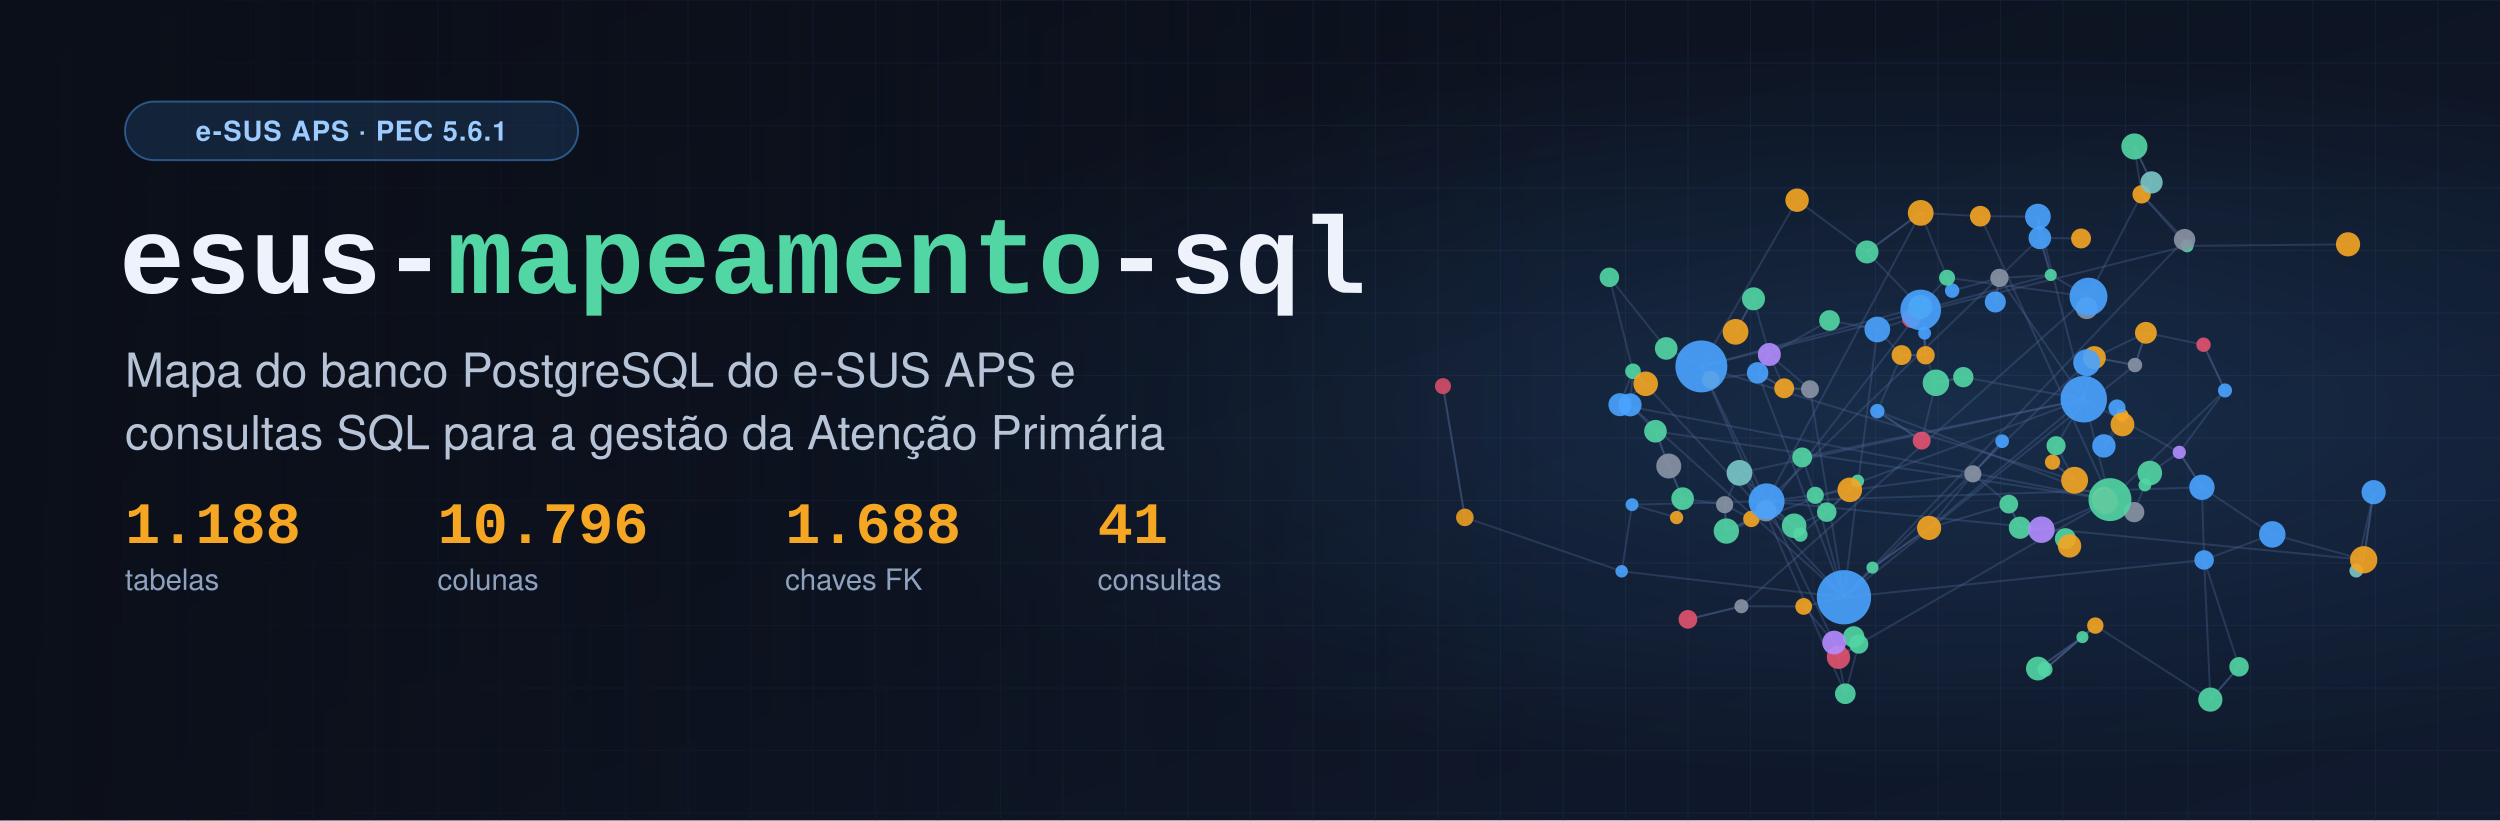
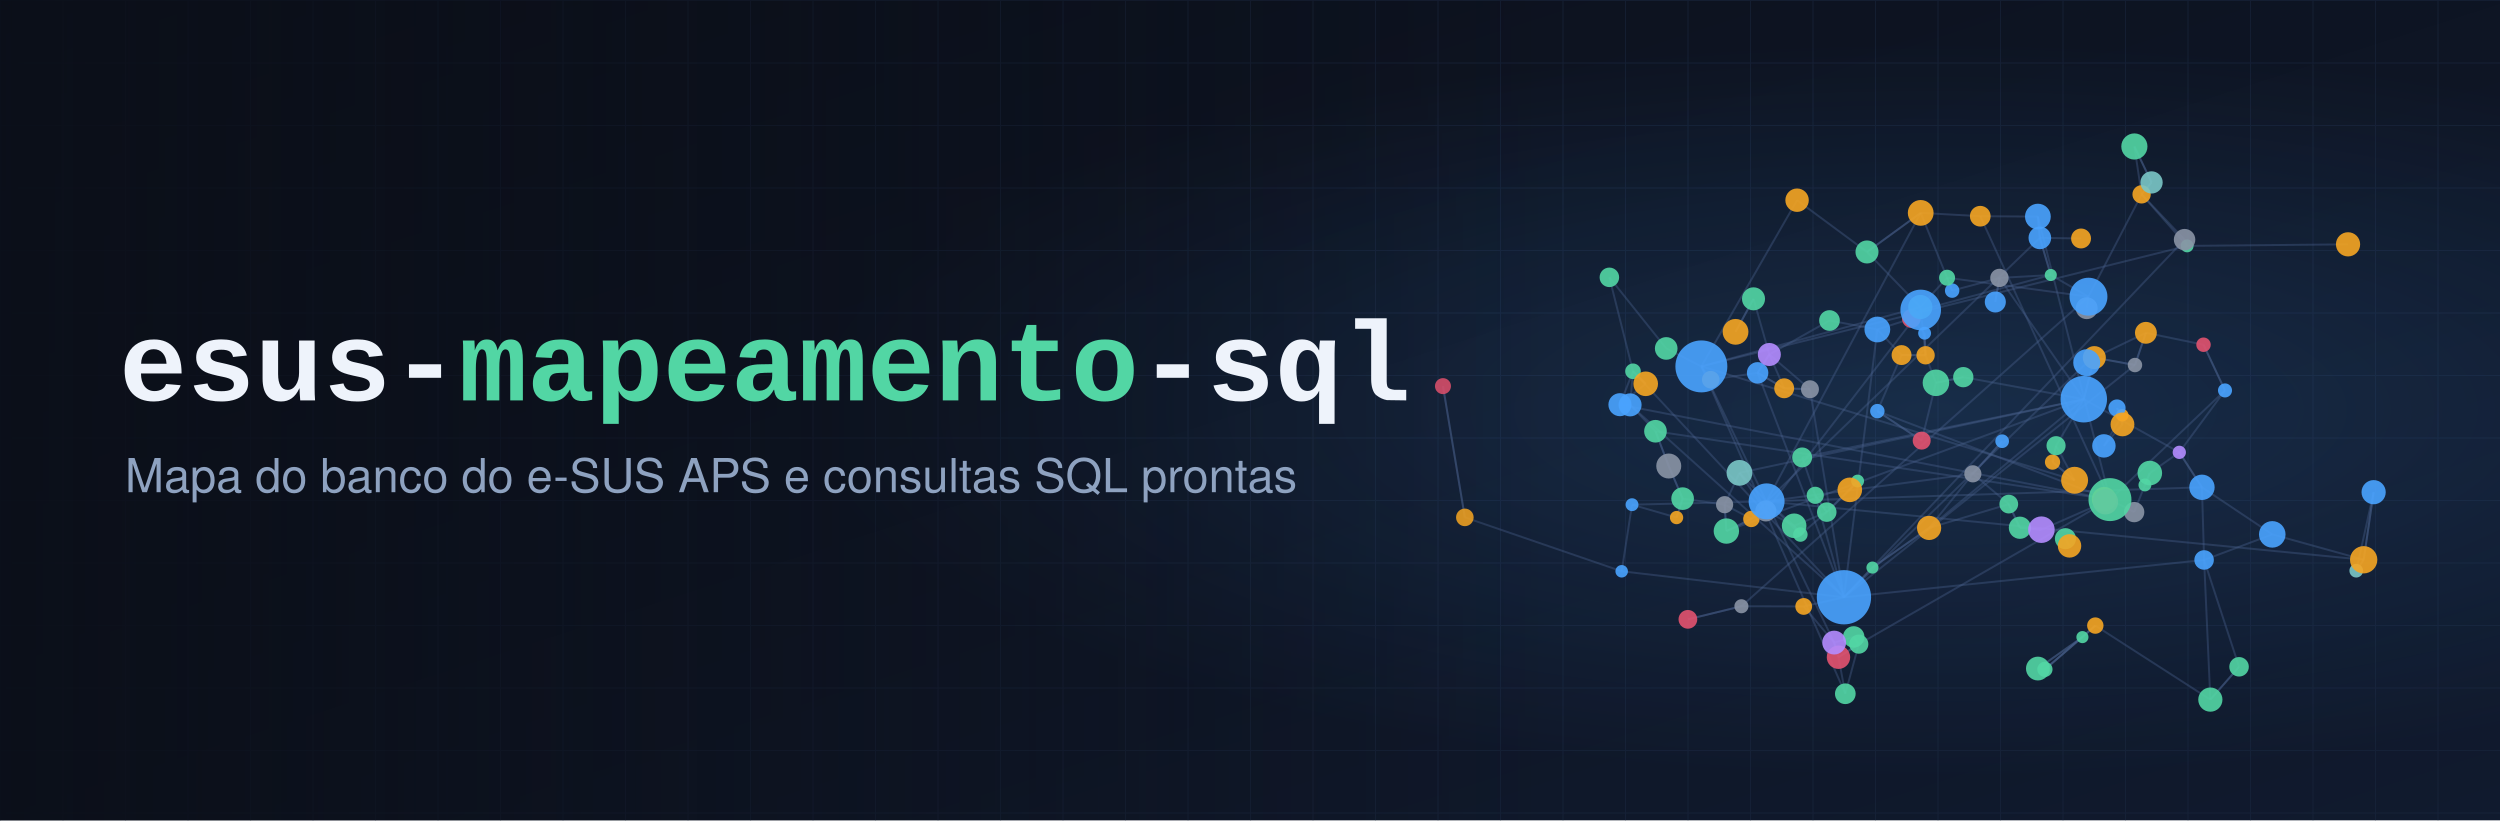
- <svg xmlns="http://www.w3.org/2000/svg" width="1280" height="420" viewBox="0 0 1280 420" role="img" aria-label="esus-mapeamento-sql: mapa do banco do e-SUS APS PEC e catálogo de consultas SQL">
+ <svg xmlns="http://www.w3.org/2000/svg" width="1280" height="420" viewBox="0 0 1280 420" role="img" aria-label="esus-mapeamento-sql: mapa do banco do e-SUS APS e consultas SQL prontas">
  <defs>
    <linearGradient id="bg" x1="0" y1="0" x2="1" y2="1">
      <stop offset="0" stop-color="#0b0f19" />
      <stop offset="1" stop-color="#101a2e" />
    </linearGradient>
    <radialGradient id="halo" cx="0.770" cy=".5" r=".45">
      <stop offset="0" stop-color="#4aa3ff" stop-opacity=".16" />
      <stop offset="1" stop-color="#4aa3ff" stop-opacity="0" />
    </radialGradient>
    <pattern id="grade" width="32" height="32" patternUnits="userSpaceOnUse">
      <path d="M32 0H0V32" fill="none" stroke="#1a2740" stroke-width="1" />
    </pattern>
    <linearGradient id="fade" x1="0" x2="1">
      <stop offset="0" stop-color="#0b0f19" stop-opacity=".95" />
      <stop offset=".55" stop-color="#0b0f19" stop-opacity=".4" />
      <stop offset="1" stop-color="#0b0f19" stop-opacity="0" />
    </linearGradient>
  </defs>
  <rect width="1280" height="420" fill="url(#bg)" />
  <rect width="1280" height="420" fill="url(#grade)" opacity=".55" />
  <rect width="1280" height="420" fill="url(#halo)" />
  <g stroke="#4a6390" stroke-opacity=".38" stroke-width="1">
    <line x1="936.7" y1="164.1" x2="961.2" y2="168.7" />
    <line x1="936.7" y1="164.1" x2="905.9" y2="181.5" />
    <line x1="1005.2" y1="193.1" x2="991.2" y2="196.0" />
    <line x1="1005.2" y1="193.1" x2="1066.9" y2="204.4" />
    <line x1="985.9" y1="181.9" x2="985.4" y2="170.6" />
    <line x1="985.9" y1="181.9" x2="973.6" y2="181.8" />
    <line x1="985.9" y1="181.9" x2="983.4" y2="158.7" />
    <line x1="864.2" y1="317.1" x2="891.6" y2="310.4" />
    <line x1="944.8" y1="355.2" x2="941.3" y2="336.5" />
    <line x1="944.8" y1="355.2" x2="951.7" y2="329.8" />
    <line x1="944.8" y1="355.2" x2="871.1" y2="187.6" />
    <line x1="935.3" y1="262.2" x2="929.4" y2="253.6" />
    <line x1="935.3" y1="262.2" x2="947.1" y2="250.8" />
    <line x1="1092.8" y1="75.0" x2="1101.6" y2="93.4" />
    <line x1="1092.8" y1="75.0" x2="1096.5" y2="99.5" />
    <line x1="987.7" y1="270.3" x2="958.7" y2="290.6" />
    <line x1="987.7" y1="270.3" x2="1010.1" y2="242.6" />
    <line x1="987.7" y1="270.3" x2="1028.5" y2="258.1" />
    <line x1="987.7" y1="270.3" x2="1066.9" y2="204.4" />
    <line x1="1010.1" y1="242.6" x2="1025.1" y2="225.9" />
    <line x1="1010.1" y1="242.6" x2="1028.5" y2="258.1" />
    <line x1="1010.1" y1="242.6" x2="904.5" y2="256.7" />
    <line x1="738.8" y1="197.7" x2="750.0" y2="264.9" />
    <line x1="955.9" y1="129.0" x2="983.4" y2="109.0" />
    <line x1="955.9" y1="129.0" x2="983.2" y2="157.2" />
    <line x1="829.4" y1="207.2" x2="834.6" y2="207.3" />
    <line x1="829.4" y1="207.2" x2="842.6" y2="196.5" />
    <line x1="829.4" y1="207.2" x2="1080.3" y2="255.8" />
    <line x1="978.6" y1="163.1" x2="983.4" y2="158.7" />
    <line x1="1025.1" y1="225.9" x2="1010.1" y2="242.6" />
    <line x1="1078.0" y1="256.9" x2="1077.3" y2="255.6" />
    <line x1="1078.0" y1="256.9" x2="1080.3" y2="255.8" />
    <line x1="1100.7" y1="242.2" x2="1098.2" y2="248.3" />
    <line x1="1023.7" y1="142.3" x2="1021.6" y2="154.6" />
    <line x1="1023.7" y1="142.3" x2="999.5" y2="148.8" />
    <line x1="1023.7" y1="142.3" x2="1050.0" y2="140.8" />
    <line x1="1023.7" y1="142.3" x2="1066.9" y2="204.4" />
    <line x1="921.8" y1="273.7" x2="918.6" y2="269.2" />
    <line x1="921.8" y1="273.7" x2="935.3" y2="262.2" />
    <line x1="921.8" y1="273.7" x2="904.5" y2="256.7" />
    <line x1="1052.7" y1="228.2" x2="1050.9" y2="236.6" />
    <line x1="1052.7" y1="228.2" x2="1062.2" y2="245.9" />
    <line x1="1052.7" y1="228.2" x2="1066.9" y2="204.4" />
    <line x1="875.9" y1="194.4" x2="871.1" y2="187.6" />
    <line x1="875.9" y1="194.4" x2="899.9" y2="190.9" />
    <line x1="847.6" y1="220.8" x2="834.6" y2="207.3" />
    <line x1="847.6" y1="220.8" x2="854.4" y2="238.6" />
    <line x1="847.6" y1="220.8" x2="1080.3" y2="255.8" />
    <line x1="961.2" y1="168.7" x2="973.6" y2="181.8" />
    <line x1="961.2" y1="168.7" x2="978.6" y2="163.1" />
    <line x1="961.2" y1="168.7" x2="944.1" y2="305.8" />
    <line x1="1202.2" y1="125.1" x2="1119.8" y2="125.9" />
    <line x1="830.3" y1="292.5" x2="835.6" y2="258.4" />
    <line x1="830.3" y1="292.5" x2="944.1" y2="305.8" />
    <line x1="1139.2" y1="199.9" x2="1128.2" y2="176.5" />
    <line x1="1139.2" y1="199.9" x2="1115.8" y2="231.6" />
    <line x1="1139.2" y1="199.9" x2="1080.3" y2="255.8" />
    <line x1="858.4" y1="265.0" x2="861.5" y2="255.3" />
    <line x1="883.9" y1="271.9" x2="883.0" y2="258.4" />
    <line x1="883.9" y1="271.9" x2="896.7" y2="265.7" />
    <line x1="883.9" y1="271.9" x2="1066.9" y2="204.4" />
    <line x1="750.0" y1="264.9" x2="738.8" y2="197.7" />
    <line x1="750.0" y1="264.9" x2="830.3" y2="292.5" />
    <line x1="1210.2" y1="286.6" x2="1206.4" y2="292.2" />
    <line x1="1210.2" y1="286.6" x2="1215.3" y2="252.0" />
    <line x1="1210.2" y1="286.6" x2="1163.4" y2="273.6" />
    <line x1="1210.2" y1="286.6" x2="904.5" y2="256.7" />
    <line x1="883.0" y1="258.4" x2="883.9" y2="271.9" />
    <line x1="883.0" y1="258.4" x2="896.7" y2="265.7" />
    <line x1="891.6" y1="310.4" x2="864.2" y2="317.1" />
    <line x1="891.6" y1="310.4" x2="923.5" y2="310.5" />
    <line x1="891.6" y1="310.4" x2="1069.3" y2="151.9" />
    <line x1="1092.7" y1="262.2" x2="1080.3" y2="255.8" />
    <line x1="1092.7" y1="262.2" x2="1098.2" y2="248.3" />
    <line x1="1068.4" y1="185.7" x2="1072.3" y2="183.1" />
    <line x1="1068.4" y1="185.7" x2="944.1" y2="305.8" />
    <line x1="1128.2" y1="176.5" x2="1139.2" y2="199.9" />
    <line x1="1128.2" y1="176.5" x2="1098.7" y2="170.4" />
    <line x1="1086.7" y1="217.3" x2="1086.6" y2="212.6" />
    <line x1="854.4" y1="238.6" x2="861.5" y2="255.3" />
    <line x1="854.4" y1="238.6" x2="847.6" y2="220.8" />
    <line x1="1077.2" y1="228.3" x2="1086.7" y2="217.3" />
    <line x1="1077.2" y1="228.3" x2="1086.6" y2="212.6" />
    <line x1="1131.7" y1="358.2" x2="1146.4" y2="341.4" />
    <line x1="1131.7" y1="358.2" x2="1072.8" y2="320.3" />
    <line x1="1131.7" y1="358.2" x2="1128.5" y2="286.7" />
    <line x1="904.1" y1="261.6" x2="904.5" y2="256.7" />
    <line x1="904.1" y1="261.6" x2="983.4" y2="158.7" />
    <line x1="1047.0" y1="342.7" x2="1043.4" y2="342.3" />
    <line x1="1047.0" y1="342.7" x2="1066.2" y2="326.2" />
    <line x1="888.6" y1="169.9" x2="897.8" y2="153.0" />
    <line x1="983.9" y1="225.6" x2="961.2" y2="210.5" />
    <line x1="983.9" y1="225.6" x2="991.2" y2="196.0" />
    <line x1="983.4" y1="109.0" x2="1013.9" y2="110.7" />
    <line x1="983.4" y1="109.0" x2="955.9" y2="129.0" />
    <line x1="983.4" y1="109.0" x2="996.9" y2="142.2" />
    <line x1="983.4" y1="109.0" x2="904.5" y2="256.7" />
    <line x1="926.7" y1="199.3" x2="913.5" y2="198.8" />
    <line x1="926.7" y1="199.3" x2="905.9" y2="181.5" />
    <line x1="926.7" y1="199.3" x2="944.1" y2="305.8" />
    <line x1="897.8" y1="153.0" x2="888.6" y2="169.9" />
    <line x1="897.8" y1="153.0" x2="905.9" y2="181.5" />
    <line x1="1215.3" y1="252.0" x2="1210.2" y2="286.6" />
    <line x1="1215.3" y1="252.0" x2="1206.4" y2="292.2" />
    <line x1="1062.2" y1="245.9" x2="1050.9" y2="236.6" />
    <line x1="1062.2" y1="245.9" x2="871.1" y2="187.6" />
    <line x1="1050.0" y1="140.8" x2="1044.4" y2="121.8" />
    <line x1="1050.0" y1="140.8" x2="1069.3" y2="151.9" />
    <line x1="1050.0" y1="140.8" x2="983.4" y2="158.7" />
    <line x1="920.1" y1="102.5" x2="955.9" y2="129.0" />
    <line x1="920.1" y1="102.5" x2="871.1" y2="187.6" />
    <line x1="958.7" y1="290.6" x2="944.1" y2="305.8" />
    <line x1="958.7" y1="290.6" x2="987.7" y2="270.3" />
    <line x1="1043.4" y1="342.3" x2="1047.0" y2="342.7" />
    <line x1="1043.4" y1="342.3" x2="1066.2" y2="326.2" />
    <line x1="941.3" y1="336.5" x2="939.1" y2="329.0" />
    <line x1="941.3" y1="336.5" x2="951.7" y2="329.8" />
    <line x1="890.6" y1="242.1" x2="883.0" y2="258.4" />
    <line x1="890.6" y1="242.1" x2="904.5" y2="256.7" />
    <line x1="890.6" y1="242.1" x2="904.1" y2="261.6" />
    <line x1="890.6" y1="242.1" x2="1066.9" y2="204.4" />
    <line x1="922.7" y1="234.2" x2="929.4" y2="253.6" />
    <line x1="922.7" y1="234.2" x2="1066.9" y2="204.4" />
    <line x1="1093.1" y1="186.9" x2="1098.7" y2="170.4" />
    <line x1="1093.1" y1="186.9" x2="1072.3" y2="183.1" />
    <line x1="1093.1" y1="186.9" x2="944.1" y2="305.8" />
    <line x1="1072.3" y1="183.1" x2="1068.4" y2="185.7" />
    <line x1="1072.3" y1="183.1" x2="1093.1" y2="186.9" />
    <line x1="1072.3" y1="183.1" x2="1066.9" y2="204.4" />
    <line x1="1072.3" y1="183.1" x2="1066.9" y2="204.4" />
    <line x1="913.5" y1="198.8" x2="926.7" y2="199.3" />
    <line x1="913.5" y1="198.8" x2="899.9" y2="190.9" />
    <line x1="836.1" y1="190.1" x2="842.6" y2="196.5" />
    <line x1="836.1" y1="190.1" x2="834.6" y2="207.3" />
    <line x1="836.1" y1="190.1" x2="829.4" y2="207.2" />
    <line x1="836.1" y1="190.1" x2="944.1" y2="305.8" />
    <line x1="1146.4" y1="341.4" x2="1131.7" y2="358.2" />
    <line x1="1146.4" y1="341.4" x2="1128.5" y2="286.7" />
    <line x1="899.9" y1="190.9" x2="905.9" y2="181.5" />
    <line x1="899.9" y1="190.9" x2="913.5" y2="198.8" />
    <line x1="899.9" y1="190.9" x2="944.1" y2="305.8" />
    <line x1="853.1" y1="178.4" x2="871.1" y2="187.6" />
    <line x1="861.5" y1="255.3" x2="858.4" y2="265.0" />
    <line x1="861.5" y1="255.3" x2="854.4" y2="238.6" />
    <line x1="861.5" y1="255.3" x2="883.0" y2="258.4" />
    <line x1="1045.2" y1="271.2" x2="1034.2" y2="270.2" />
    <line x1="1045.2" y1="271.2" x2="1080.3" y2="255.8" />
    <line x1="985.4" y1="170.6" x2="978.6" y2="163.1" />
    <line x1="985.4" y1="170.6" x2="985.9" y2="181.9" />
    <line x1="1034.2" y1="270.2" x2="1045.2" y2="271.2" />
    <line x1="1034.2" y1="270.2" x2="1028.5" y2="258.1" />
    <line x1="1098.7" y1="170.4" x2="1093.1" y2="186.9" />
    <line x1="1098.7" y1="170.4" x2="1072.3" y2="183.1" />
    <line x1="1127.4" y1="249.5" x2="1115.8" y2="231.6" />
    <line x1="1127.4" y1="249.5" x2="904.5" y2="256.7" />
    <line x1="1083.9" y1="208.9" x2="1086.6" y2="212.6" />
    <line x1="1083.9" y1="208.9" x2="1086.7" y2="217.3" />
    <line x1="1044.4" y1="121.8" x2="1043.4" y2="110.9" />
    <line x1="1044.4" y1="121.8" x2="1050.0" y2="140.8" />
    <line x1="1044.4" y1="121.8" x2="904.5" y2="256.7" />
    <line x1="896.7" y1="265.7" x2="904.1" y2="261.6" />
    <line x1="896.7" y1="265.7" x2="904.5" y2="256.7" />
    <line x1="896.7" y1="265.7" x2="883.9" y2="271.9" />
    <line x1="1115.8" y1="231.6" x2="1100.7" y2="242.2" />
    <line x1="1115.8" y1="231.6" x2="1127.4" y2="249.5" />
    <line x1="1115.8" y1="231.6" x2="1066.9" y2="204.4" />
    <line x1="939.1" y1="329.0" x2="941.3" y2="336.5" />
    <line x1="939.1" y1="329.0" x2="871.1" y2="187.6" />
    <line x1="947.1" y1="250.8" x2="951.1" y2="246.3" />
    <line x1="996.9" y1="142.2" x2="999.5" y2="148.8" />
    <line x1="996.9" y1="142.2" x2="983.2" y2="157.2" />
    <line x1="996.9" y1="142.2" x2="1069.3" y2="151.9" />
    <line x1="1043.4" y1="110.9" x2="1044.4" y2="121.8" />
    <line x1="1043.4" y1="110.9" x2="1080.3" y2="255.8" />
    <line x1="1057.5" y1="275.8" x2="1059.6" y2="279.5" />
    <line x1="1206.4" y1="292.2" x2="1210.2" y2="286.6" />
    <line x1="949.1" y1="326.1" x2="951.7" y2="329.8" />
    <line x1="949.1" y1="326.1" x2="939.1" y2="329.0" />
    <line x1="991.2" y1="196.0" x2="1005.2" y2="193.1" />
    <line x1="991.2" y1="196.0" x2="985.9" y2="181.9" />
    <line x1="1072.8" y1="320.3" x2="1066.2" y2="326.2" />
    <line x1="1072.8" y1="320.3" x2="1047.0" y2="342.7" />
    <line x1="1128.5" y1="286.7" x2="1127.4" y2="249.5" />
    <line x1="1128.5" y1="286.7" x2="944.1" y2="305.8" />
    <line x1="1066.2" y1="326.2" x2="1072.8" y2="320.3" />
    <line x1="1066.2" y1="326.2" x2="1047.0" y2="342.7" />
    <line x1="1066.2" y1="326.2" x2="1043.4" y2="342.3" />
    <line x1="1077.3" y1="255.6" x2="1078.0" y2="256.9" />
    <line x1="842.6" y1="196.5" x2="836.1" y2="190.1" />
    <line x1="929.4" y1="253.6" x2="935.3" y2="262.2" />
    <line x1="929.4" y1="253.6" x2="944.1" y2="305.8" />
    <line x1="1118.5" y1="122.7" x2="1119.8" y2="125.9" />
    <line x1="1118.5" y1="122.7" x2="1096.5" y2="99.5" />
    <line x1="1118.5" y1="122.7" x2="944.1" y2="305.8" />
    <line x1="1098.2" y1="248.3" x2="1100.7" y2="242.2" />
    <line x1="999.5" y1="148.8" x2="996.9" y2="142.2" />
    <line x1="1021.6" y1="154.6" x2="1023.7" y2="142.3" />
    <line x1="961.2" y1="210.5" x2="983.9" y2="225.6" />
    <line x1="961.2" y1="210.5" x2="973.6" y2="181.8" />
    <line x1="961.2" y1="210.5" x2="1080.3" y2="255.8" />
    <line x1="923.5" y1="310.5" x2="944.1" y2="305.8" />
    <line x1="923.5" y1="310.5" x2="939.1" y2="329.0" />
    <line x1="951.7" y1="329.8" x2="949.1" y2="326.1" />
    <line x1="951.7" y1="329.8" x2="941.3" y2="336.5" />
    <line x1="951.7" y1="329.8" x2="1080.3" y2="255.8" />
    <line x1="824.0" y1="142.0" x2="853.1" y2="178.4" />
    <line x1="824.0" y1="142.0" x2="836.1" y2="190.1" />
    <line x1="1086.6" y1="212.6" x2="1083.9" y2="208.9" />
    <line x1="1050.9" y1="236.6" x2="1052.7" y2="228.2" />
    <line x1="1050.9" y1="236.6" x2="1062.2" y2="245.9" />
    <line x1="905.9" y1="181.5" x2="899.9" y2="190.9" />
    <line x1="905.9" y1="181.5" x2="913.5" y2="198.8" />
    <line x1="834.6" y1="207.3" x2="829.4" y2="207.2" />
    <line x1="834.6" y1="207.3" x2="944.1" y2="305.8" />
    <line x1="918.6" y1="269.2" x2="921.8" y2="273.7" />
    <line x1="918.6" y1="269.2" x2="904.1" y2="261.6" />
    <line x1="918.6" y1="269.2" x2="935.3" y2="262.2" />
    <line x1="918.6" y1="269.2" x2="904.5" y2="256.7" />
    <line x1="1096.5" y1="99.5" x2="1101.6" y2="93.4" />
    <line x1="1096.5" y1="99.5" x2="1069.3" y2="151.9" />
    <line x1="1013.9" y1="110.7" x2="1043.4" y2="110.9" />
    <line x1="1013.9" y1="110.7" x2="1080.3" y2="255.8" />
    <line x1="1101.6" y1="93.4" x2="1096.5" y2="99.5" />
    <line x1="1101.6" y1="93.4" x2="1092.8" y2="75.0" />
    <line x1="1119.8" y1="125.9" x2="1118.5" y2="122.7" />
    <line x1="1119.8" y1="125.9" x2="1096.5" y2="99.5" />
    <line x1="1119.8" y1="125.9" x2="871.1" y2="187.6" />
    <line x1="1163.4" y1="273.6" x2="1128.5" y2="286.7" />
    <line x1="1163.4" y1="273.6" x2="1127.4" y2="249.5" />
    <line x1="973.6" y1="181.8" x2="985.9" y2="181.9" />
    <line x1="1028.5" y1="258.1" x2="1034.2" y2="270.2" />
    <line x1="1065.5" y1="122.1" x2="1044.4" y2="121.8" />
    <line x1="983.2" y1="157.2" x2="983.4" y2="158.7" />
    <line x1="983.2" y1="157.2" x2="871.1" y2="187.6" />
    <line x1="1068.4" y1="157.8" x2="1069.3" y2="151.9" />
    <line x1="835.6" y1="258.4" x2="858.4" y2="265.0" />
    <line x1="835.6" y1="258.4" x2="904.5" y2="256.7" />
    <line x1="951.1" y1="246.3" x2="947.1" y2="250.8" />
    <line x1="951.1" y1="246.3" x2="935.3" y2="262.2" />
    <line x1="1059.6" y1="279.5" x2="1057.5" y2="275.8" />
  </g>
  <g>
    <circle cx="1050.0" cy="140.8" r="3.1" fill="#52d6a4" fill-opacity=".9" />
    <circle cx="1066.2" cy="326.2" r="3.1" fill="#52d6a4" fill-opacity=".9" />
    <circle cx="958.7" cy="290.6" r="3.1" fill="#52d6a4" fill-opacity=".9" />
    <circle cx="1086.6" cy="212.6" r="3.2" fill="#f5a623" fill-opacity=".9" />
    <circle cx="830.3" cy="292.5" r="3.2" fill="#4aa3ff" fill-opacity=".9" />
    <circle cx="1098.2" cy="248.3" r="3.3" fill="#52d6a4" fill-opacity=".9" />
    <circle cx="985.4" cy="170.6" r="3.3" fill="#4aa3ff" fill-opacity=".9" />
    <circle cx="835.6" cy="258.4" r="3.3" fill="#4aa3ff" fill-opacity=".9" />
    <circle cx="951.1" cy="246.3" r="3.3" fill="#52d6a4" fill-opacity=".9" />
    <circle cx="1119.8" cy="125.9" r="3.3" fill="#52d6a4" fill-opacity=".9" />
    <circle cx="858.4" cy="265.0" r="3.4" fill="#f5a623" fill-opacity=".9" />
    <circle cx="1115.8" cy="231.6" r="3.4" fill="#b48cff" fill-opacity=".9" />
    <circle cx="1206.4" cy="292.2" r="3.5" fill="#7ac7c7" fill-opacity=".9" />
    <circle cx="1025.1" cy="225.9" r="3.5" fill="#4aa3ff" fill-opacity=".9" />
    <circle cx="891.6" cy="310.4" r="3.6" fill="#8a94a6" fill-opacity=".9" />
    <circle cx="1139.2" cy="199.9" r="3.6" fill="#4aa3ff" fill-opacity=".9" />
    <circle cx="999.5" cy="148.8" r="3.7" fill="#4aa3ff" fill-opacity=".9" />
    <circle cx="1128.2" cy="176.5" r="3.7" fill="#e2536f" fill-opacity=".9" />
    <circle cx="921.8" cy="273.7" r="3.7" fill="#52d6a4" fill-opacity=".9" />
    <circle cx="1093.1" cy="186.9" r="3.7" fill="#8a94a6" fill-opacity=".9" />
    <circle cx="961.2" cy="210.5" r="3.7" fill="#4aa3ff" fill-opacity=".9" />
    <circle cx="1047.0" cy="342.7" r="3.9" fill="#52d6a4" fill-opacity=".9" />
    <circle cx="1050.9" cy="236.6" r="3.9" fill="#f5a623" fill-opacity=".9" />
    <circle cx="836.1" cy="190.1" r="4.0" fill="#52d6a4" fill-opacity=".9" />
    <circle cx="738.8" cy="197.7" r="4.1" fill="#e2536f" fill-opacity=".9" />
    <circle cx="996.9" cy="142.2" r="4.1" fill="#52d6a4" fill-opacity=".9" />
    <circle cx="896.7" cy="265.7" r="4.2" fill="#f5a623" fill-opacity=".9" />
    <circle cx="1072.8" cy="320.3" r="4.2" fill="#f5a623" fill-opacity=".9" />
    <circle cx="923.5" cy="310.5" r="4.3" fill="#f5a623" fill-opacity=".9" />
    <circle cx="1083.9" cy="208.9" r="4.4" fill="#4aa3ff" fill-opacity=".9" />
    <circle cx="883.0" cy="258.4" r="4.4" fill="#8a94a6" fill-opacity=".9" />
    <circle cx="929.4" cy="253.6" r="4.4" fill="#52d6a4" fill-opacity=".9" />
    <circle cx="1010.1" cy="242.6" r="4.4" fill="#8a94a6" fill-opacity=".9" />
    <circle cx="750.0" cy="264.9" r="4.5" fill="#f5a623" fill-opacity=".9" />
    <circle cx="875.9" cy="194.4" r="4.5" fill="#f5a623" fill-opacity=".9" />
    <circle cx="983.9" cy="225.6" r="4.6" fill="#e2536f" fill-opacity=".9" />
    <circle cx="926.7" cy="199.3" r="4.6" fill="#8a94a6" fill-opacity=".9" />
    <circle cx="1023.7" cy="142.3" r="4.7" fill="#8a94a6" fill-opacity=".9" />
    <circle cx="985.9" cy="181.9" r="4.7" fill="#f5a623" fill-opacity=".9" />
    <circle cx="1096.5" cy="99.5" r="4.7" fill="#f5a623" fill-opacity=".9" />
    <circle cx="864.2" cy="317.1" r="4.8" fill="#e2536f" fill-opacity=".9" />
    <circle cx="1028.5" cy="258.1" r="4.8" fill="#52d6a4" fill-opacity=".9" />
    <circle cx="978.6" cy="163.1" r="4.8" fill="#e2536f" fill-opacity=".9" />
    <circle cx="951.7" cy="329.8" r="4.9" fill="#52d6a4" fill-opacity=".9" />
    <circle cx="1052.7" cy="228.2" r="4.9" fill="#52d6a4" fill-opacity=".9" />
    <circle cx="1128.5" cy="286.7" r="5.0" fill="#4aa3ff" fill-opacity=".9" />
    <circle cx="824.0" cy="142.0" r="5.0" fill="#52d6a4" fill-opacity=".9" />
    <circle cx="1146.4" cy="341.4" r="5.0" fill="#52d6a4" fill-opacity=".9" />
    <circle cx="935.3" cy="262.2" r="5.0" fill="#52d6a4" fill-opacity=".9" />
    <circle cx="913.5" cy="198.8" r="5.1" fill="#f5a623" fill-opacity=".9" />
    <circle cx="922.7" cy="234.2" r="5.1" fill="#52d6a4" fill-opacity=".9" />
    <circle cx="1065.5" cy="122.1" r="5.1" fill="#f5a623" fill-opacity=".9" />
    <circle cx="973.6" cy="181.8" r="5.1" fill="#f5a623" fill-opacity=".9" />
    <circle cx="1092.7" cy="262.2" r="5.2" fill="#8a94a6" fill-opacity=".9" />
    <circle cx="1005.2" cy="193.1" r="5.2" fill="#52d6a4" fill-opacity=".9" />
    <circle cx="1013.9" cy="110.7" r="5.3" fill="#f5a623" fill-opacity=".9" />
    <circle cx="944.8" cy="355.2" r="5.3" fill="#52d6a4" fill-opacity=".9" />
    <circle cx="936.7" cy="164.1" r="5.3" fill="#52d6a4" fill-opacity=".9" />
    <circle cx="1021.6" cy="154.6" r="5.4" fill="#4aa3ff" fill-opacity=".9" />
    <circle cx="904.1" cy="261.6" r="5.4" fill="#8a94a6" fill-opacity=".9" />
    <circle cx="1057.5" cy="275.8" r="5.4" fill="#52d6a4" fill-opacity=".9" />
    <circle cx="899.9" cy="190.9" r="5.5" fill="#4aa3ff" fill-opacity=".9" />
    <circle cx="949.1" cy="326.1" r="5.5" fill="#52d6a4" fill-opacity=".9" />
    <circle cx="1118.5" cy="122.7" r="5.5" fill="#8a94a6" fill-opacity=".9" />
    <circle cx="1068.4" cy="157.8" r="5.6" fill="#8a94a6" fill-opacity=".9" />
    <circle cx="1098.7" cy="170.4" r="5.6" fill="#f5a623" fill-opacity=".9" />
    <circle cx="1034.2" cy="270.2" r="5.7" fill="#52d6a4" fill-opacity=".9" />
    <circle cx="1101.6" cy="93.4" r="5.7" fill="#7ac7c7" fill-opacity=".9" />
    <circle cx="847.6" cy="220.8" r="5.8" fill="#52d6a4" fill-opacity=".9" />
    <circle cx="853.1" cy="178.4" r="5.8" fill="#52d6a4" fill-opacity=".9" />
    <circle cx="861.5" cy="255.3" r="5.8" fill="#52d6a4" fill-opacity=".9" />
    <circle cx="1044.4" cy="121.8" r="5.8" fill="#4aa3ff" fill-opacity=".9" />
    <circle cx="905.9" cy="181.5" r="5.9" fill="#b48cff" fill-opacity=".9" />
    <circle cx="829.4" cy="207.2" r="5.9" fill="#4aa3ff" fill-opacity=".9" />
    <circle cx="834.6" cy="207.3" r="5.9" fill="#4aa3ff" fill-opacity=".9" />
    <circle cx="897.8" cy="153.0" r="5.9" fill="#52d6a4" fill-opacity=".9" />
    <circle cx="1072.3" cy="183.1" r="5.9" fill="#f5a623" fill-opacity=".9" />
    <circle cx="955.9" cy="129.0" r="5.9" fill="#52d6a4" fill-opacity=".9" />
    <circle cx="1077.2" cy="228.3" r="6.0" fill="#4aa3ff" fill-opacity=".9" />
    <circle cx="941.3" cy="336.5" r="6.0" fill="#e2536f" fill-opacity=".9" />
    <circle cx="1059.6" cy="279.5" r="6.0" fill="#f5a623" fill-opacity=".9" />
    <circle cx="920.1" cy="102.5" r="6.0" fill="#f5a623" fill-opacity=".9" />
    <circle cx="1043.4" cy="342.3" r="6.1" fill="#52d6a4" fill-opacity=".9" />
    <circle cx="939.1" cy="329.0" r="6.1" fill="#b48cff" fill-opacity=".9" />
    <circle cx="1086.7" cy="217.3" r="6.1" fill="#f5a623" fill-opacity=".9" />
    <circle cx="987.7" cy="270.3" r="6.2" fill="#f5a623" fill-opacity=".9" />
    <circle cx="1131.7" cy="358.2" r="6.2" fill="#52d6a4" fill-opacity=".9" />
    <circle cx="1202.2" cy="125.1" r="6.2" fill="#f5a623" fill-opacity=".9" />
    <circle cx="1215.3" cy="252.0" r="6.2" fill="#4aa3ff" fill-opacity=".9" />
    <circle cx="983.2" cy="157.2" r="6.2" fill="#52d6a4" fill-opacity=".9" />
    <circle cx="1077.3" cy="255.6" r="6.3" fill="#f5a623" fill-opacity=".9" />
    <circle cx="947.1" cy="250.8" r="6.3" fill="#f5a623" fill-opacity=".9" />
    <circle cx="1100.7" cy="242.2" r="6.3" fill="#52d6a4" fill-opacity=".9" />
    <circle cx="918.6" cy="269.2" r="6.3" fill="#52d6a4" fill-opacity=".9" />
    <circle cx="842.6" cy="196.5" r="6.3" fill="#f5a623" fill-opacity=".9" />
    <circle cx="854.4" cy="238.6" r="6.4" fill="#8a94a6" fill-opacity=".9" />
    <circle cx="1078.0" cy="256.9" r="6.5" fill="#e2536f" fill-opacity=".9" />
    <circle cx="883.9" cy="271.9" r="6.5" fill="#52d6a4" fill-opacity=".9" />
    <circle cx="1127.4" cy="249.5" r="6.5" fill="#4aa3ff" fill-opacity=".9" />
    <circle cx="983.4" cy="109.0" r="6.6" fill="#f5a623" fill-opacity=".9" />
    <circle cx="1043.4" cy="110.9" r="6.6" fill="#4aa3ff" fill-opacity=".9" />
    <circle cx="961.2" cy="168.7" r="6.6" fill="#4aa3ff" fill-opacity=".9" />
    <circle cx="890.6" cy="242.1" r="6.6" fill="#7ac7c7" fill-opacity=".9" />
    <circle cx="888.6" cy="169.9" r="6.6" fill="#f5a623" fill-opacity=".9" />
    <circle cx="1092.8" cy="75.0" r="6.7" fill="#52d6a4" fill-opacity=".9" />
    <circle cx="991.2" cy="196.0" r="6.8" fill="#52d6a4" fill-opacity=".9" />
    <circle cx="1045.2" cy="271.2" r="6.8" fill="#b48cff" fill-opacity=".9" />
    <circle cx="1163.4" cy="273.6" r="6.8" fill="#4aa3ff" fill-opacity=".9" />
    <circle cx="1068.4" cy="185.7" r="6.9" fill="#4aa3ff" fill-opacity=".9" />
    <circle cx="1062.2" cy="245.9" r="6.9" fill="#f5a623" fill-opacity=".9" />
    <circle cx="1210.2" cy="286.6" r="7.0" fill="#f5a623" fill-opacity=".9" />
    <circle cx="904.5" cy="256.7" r="9.2" fill="#4aa3ff" fill-opacity=".9" />
    <circle cx="1069.3" cy="151.9" r="9.7" fill="#4aa3ff" fill-opacity=".9" />
    <circle cx="983.4" cy="158.7" r="10.4" fill="#4aa3ff" fill-opacity=".9" />
    <circle cx="1080.3" cy="255.8" r="11.0" fill="#52d6a4" fill-opacity=".9" />
    <circle cx="1066.9" cy="204.4" r="11.9" fill="#4aa3ff" fill-opacity=".9" />
    <circle cx="871.1" cy="187.6" r="13.3" fill="#4aa3ff" fill-opacity=".9" />
    <circle cx="944.1" cy="305.8" r="13.9" fill="#4aa3ff" fill-opacity=".9" />
  </g>
  <rect width="794" height="420" fill="url(#fade)" />
  <g font-family="'Segoe UI','Helvetica Neue',Helvetica,Arial,sans-serif">
-     <rect x="64" y="52" width="232" height="30" rx="15" fill="#4aa3ff" fill-opacity=".14" stroke="#4aa3ff" stroke-opacity=".45" />
-     <text x="180" y="72" text-anchor="middle" font-size="14" font-weight="600" fill="#9ccbff" letter-spacing=".5">e-SUS APS · PEC 5.6.1</text>
-     <text x="61" y="150" font-family="ui-monospace,SFMono-Regular,'Cascadia Code',Consolas,'Liberation Mono',monospace" font-size="56" font-weight="700" fill="#eef3fb">esus-<tspan fill="#52d6a4">mapeamento</tspan>-sql</text>
-     <text x="64" y="198" font-size="24" fill="#b7c4d8">Mapa do banco PostgreSQL do e-SUS APS e</text>
-     <text x="64" y="230" font-size="24" fill="#b7c4d8">consultas SQL para a gestão da Atenção Primária</text>
-     <text x="64" y="278" font-family="ui-monospace,SFMono-Regular,'Cascadia Code',Consolas,'Liberation Mono',monospace" font-size="30" font-weight="700" fill="#f5a623">1.188</text>
-     <text x="64" y="302" font-size="15" fill="#8ea2c0">tabelas</text>
-     <text x="224" y="278" font-family="ui-monospace,SFMono-Regular,'Cascadia Code',Consolas,'Liberation Mono',monospace" font-size="30" font-weight="700" fill="#f5a623">10.796</text>
-     <text x="224" y="302" font-size="15" fill="#8ea2c0">colunas</text>
-     <text x="402" y="278" font-family="ui-monospace,SFMono-Regular,'Cascadia Code',Consolas,'Liberation Mono',monospace" font-size="30" font-weight="700" fill="#f5a623">1.688</text>
-     <text x="402" y="302" font-size="15" fill="#8ea2c0">chaves FK</text>
-     <text x="562" y="278" font-family="ui-monospace,SFMono-Regular,'Cascadia Code',Consolas,'Liberation Mono',monospace" font-size="30" font-weight="700" fill="#f5a623">41</text>
-     <text x="562" y="302" font-size="15" fill="#8ea2c0">consultas</text>
+     <text x="61" y="205" font-family="ui-monospace,SFMono-Regular,'Cascadia Code',Consolas,'Liberation Mono',monospace" font-size="58" font-weight="700" fill="#eef3fb">esus-<tspan fill="#52d6a4">mapeamento</tspan>-sql</text>
+     <text x="64" y="252" font-size="24" fill="#8ea2c0">Mapa do banco do e-SUS APS e consultas SQL prontas</text>
  </g>
</svg>
